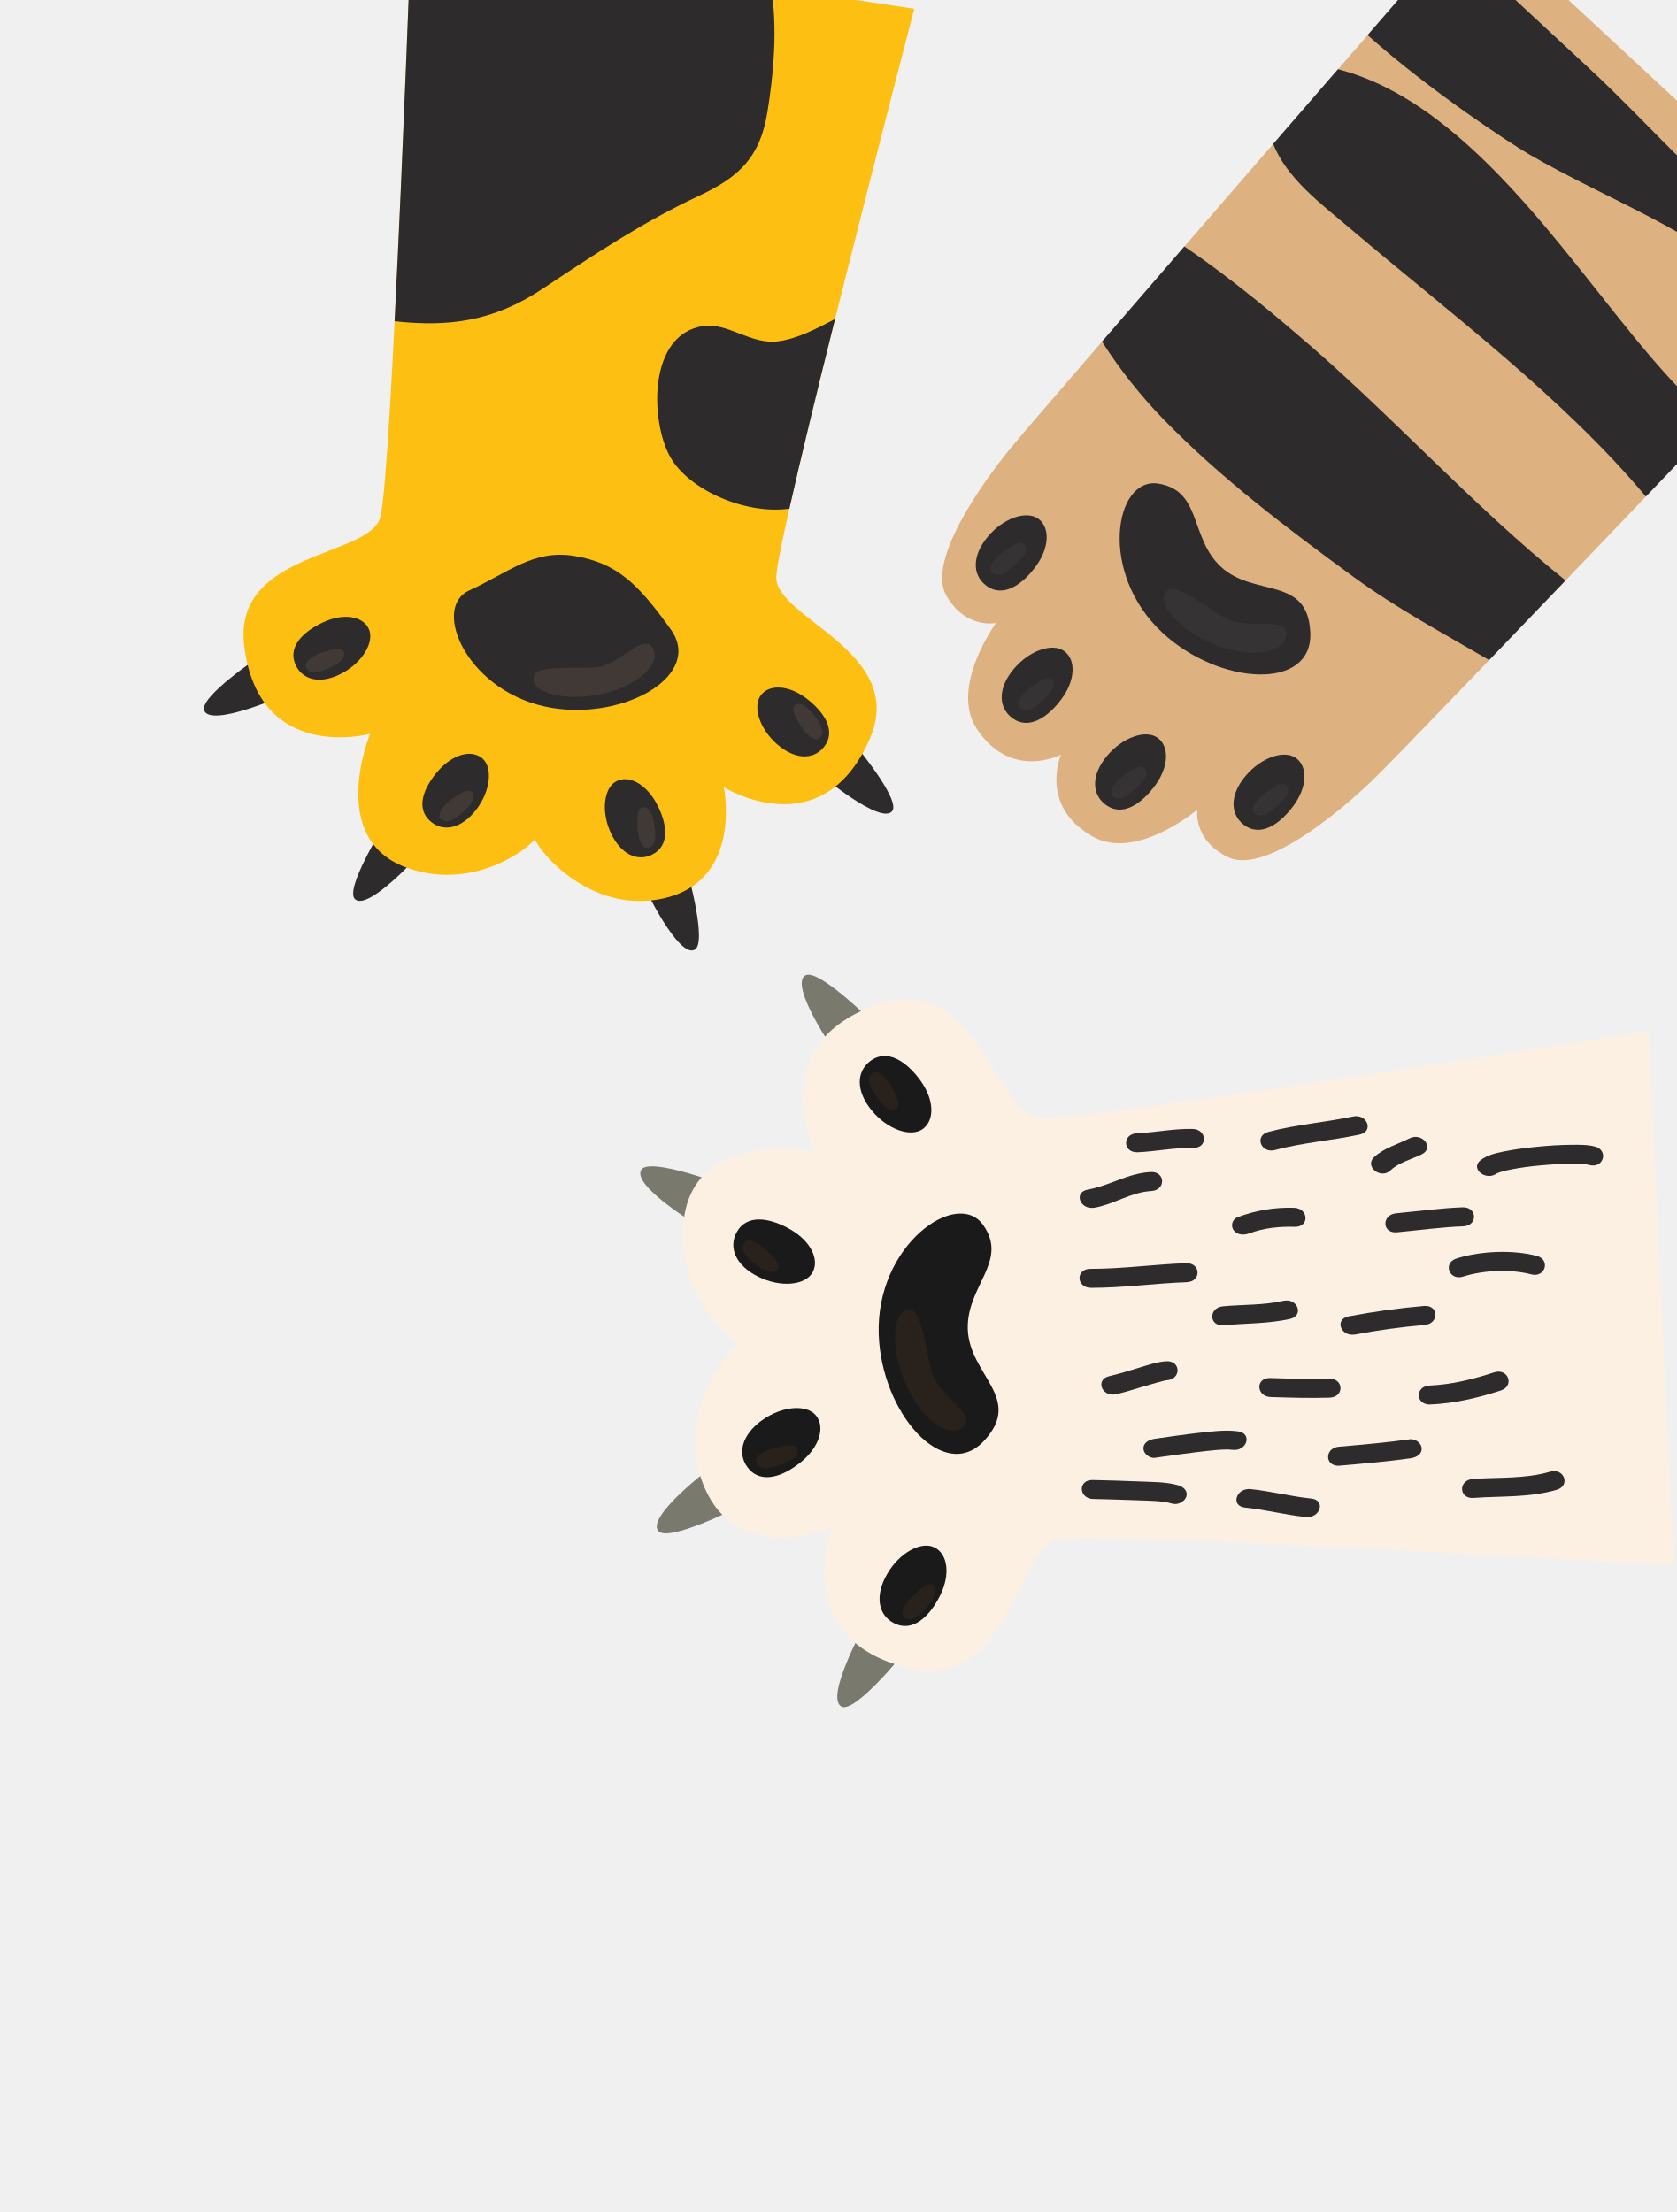
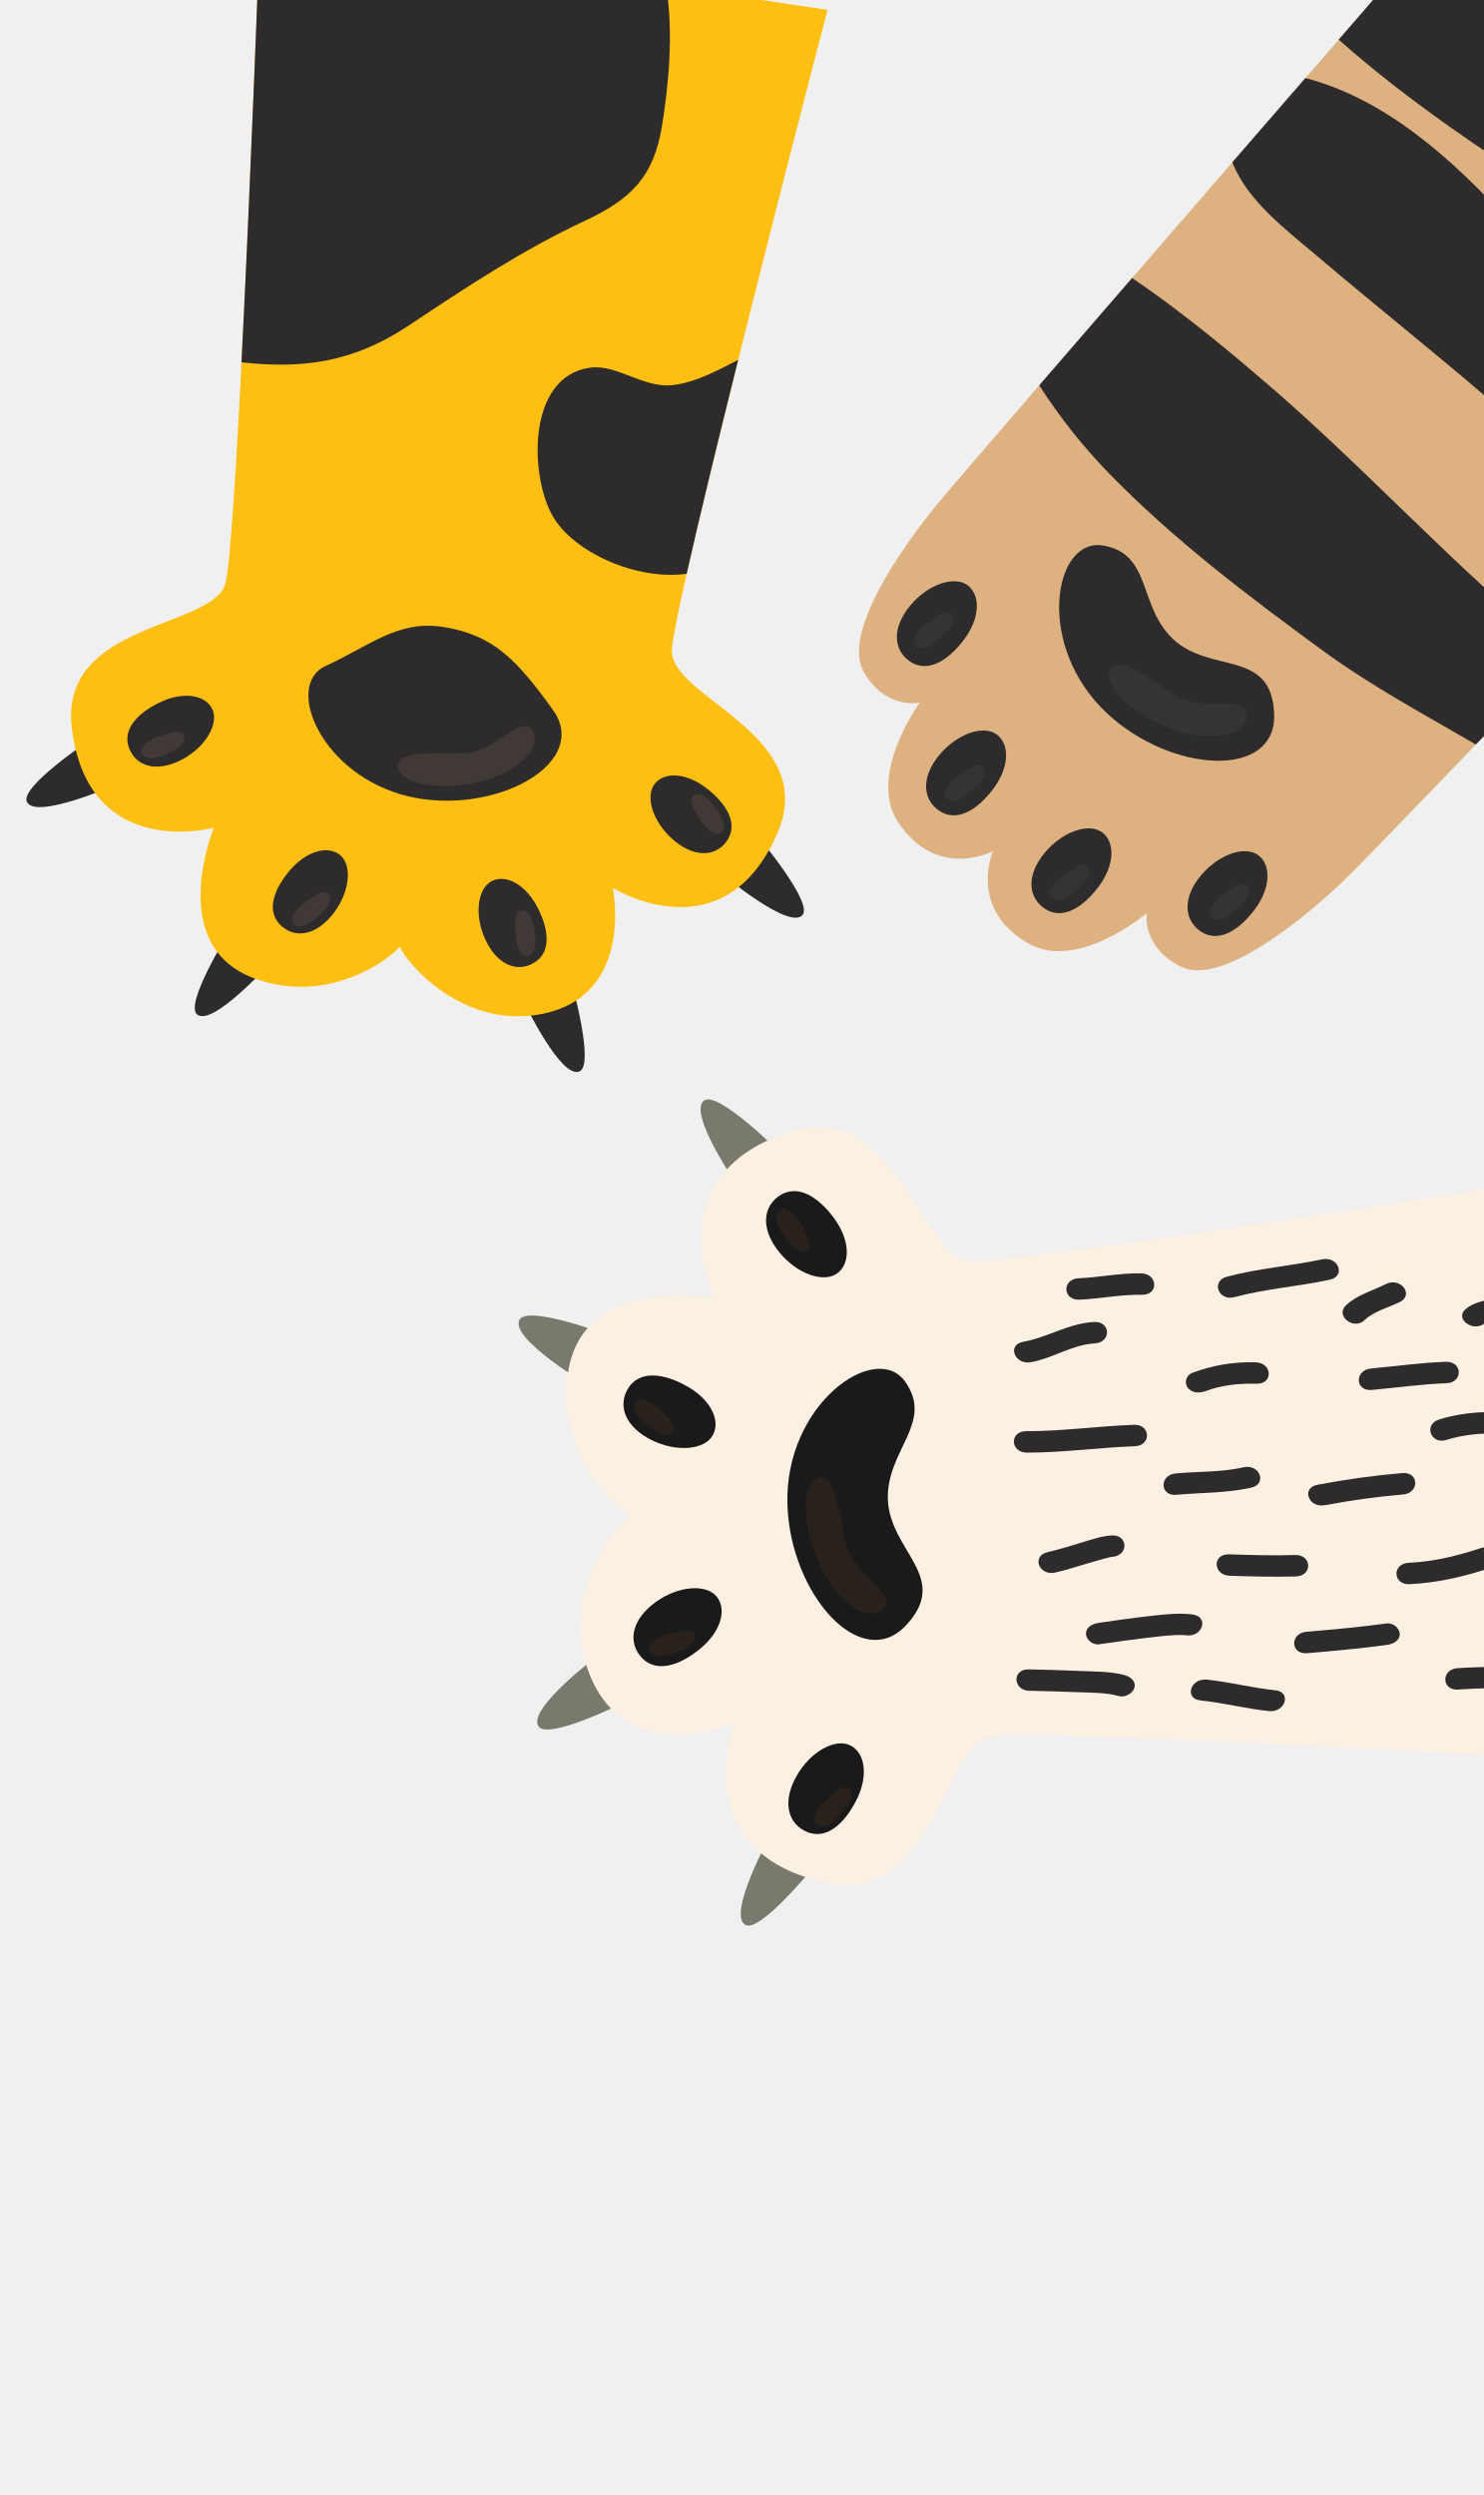
- <svg xmlns="http://www.w3.org/2000/svg" width="169" height="223" viewBox="0 0 135 227" fill="none">
+ <svg xmlns="http://www.w3.org/2000/svg" width="135" height="227" viewBox="0 0 135 227" fill="none">
  <g clip-path="url(#clip0_530_90)">
    <path d="M85.304 45.838C82.114 49.71 76.542 57.633 78.595 61.151C80.63 64.628 83.689 63.922 83.689 63.922C83.689 63.922 78.859 70.533 81.726 74.826C85.269 80.134 90.343 77.442 90.343 77.442C90.343 77.442 88.042 82.707 93.596 85.846C98.091 88.388 104.331 83.085 104.331 83.085C104.331 83.085 103.85 86.193 107.475 87.96C111.135 89.746 118.617 83.606 122.24 80.139C126.238 76.312 172.416 27.848 172.416 27.848L132.736 -8.989C132.736 -8.989 88.824 41.567 85.304 45.838Z" fill="#DEB180" />
    <path d="M100.757 64.933C106.61 70.366 116.147 70.903 115.927 64.963C115.706 59.023 110.172 61.342 106.752 58.166C103.525 55.156 104.824 50.354 100.338 49.631C95.853 48.907 94.126 58.776 100.757 64.933Z" fill="#2D2B2C" />
    <path d="M109.081 84.622C110.795 85.957 112.777 84.611 114.191 82.7C115.605 80.788 115.683 78.706 114.484 77.809C113.285 76.913 110.896 77.705 109.274 79.639C107.653 81.573 107.688 83.539 109.081 84.622Z" fill="#2D2B2C" />
    <path d="M100.284 75.733C99.084 74.835 96.696 75.628 95.073 77.563C93.45 79.499 93.483 81.465 94.88 82.546C96.594 83.881 98.575 82.536 99.991 80.623C101.406 78.709 101.482 76.629 100.284 75.733Z" fill="#2D2B2C" />
    <path d="M90.697 66.832C89.499 65.935 87.108 66.729 85.488 68.664C83.867 70.599 83.898 72.565 85.295 73.647C87.007 74.981 88.99 73.636 90.404 71.725C91.819 69.813 91.895 67.73 90.697 66.832Z" fill="#2D2B2C" />
    <path d="M82.829 55.083C81.211 57.024 81.238 58.985 82.636 60.066C84.348 61.4 86.331 60.056 87.747 58.143C89.162 56.23 89.237 54.148 88.038 53.251C86.84 52.355 84.443 53.14 82.829 55.083Z" fill="#2D2B2C" />
    <g opacity="0.2">
      <path opacity="0.2" d="M106.66 66.342C110.541 67.702 113.544 66.751 113.478 64.981C113.413 63.211 109.387 64.696 107.217 63.441C105.18 62.26 102.296 59.905 101.35 60.558C99.766 61.65 102.47 64.873 106.66 66.342Z" fill="white" />
      <path opacity="0.2" d="M110.174 83.42C110.859 84.128 111.96 83.243 112.654 82.59C113.229 82.049 113.977 81.191 113.512 80.62C113.047 80.049 112.146 80.836 111.496 81.228C110.847 81.62 109.615 82.842 110.174 83.42Z" fill="white" />
      <path opacity="0.2" d="M98.967 78.876C98.502 78.302 97.601 79.092 96.95 79.486C96.299 79.879 95.071 81.097 95.629 81.676C96.313 82.385 97.415 81.499 98.109 80.845C98.687 80.302 99.434 79.445 98.967 78.876Z" fill="white" />
      <path opacity="0.2" d="M86.101 72.609C86.785 73.318 87.888 72.433 88.582 71.779C89.156 71.24 89.906 70.381 89.438 69.81C88.97 69.24 88.074 70.026 87.423 70.419C86.772 70.812 85.542 72.032 86.101 72.609Z" fill="white" />
      <path opacity="0.2" d="M83.26 58.719C83.945 59.428 85.047 58.542 85.741 57.889C86.315 57.35 87.066 56.491 86.599 55.919C86.132 55.347 85.233 56.136 84.582 56.529C83.931 56.922 82.701 58.142 83.26 58.719Z" fill="white" />
    </g>
    <path d="M135.573 -1.309C133.826 -2.951 131.973 -4.477 130.026 -5.876C128.071 -3.621 125.184 -0.297 121.801 3.602C128.111 9.257 136.475 14.732 138.375 15.836C146.484 20.549 155.523 23.665 162.473 30.123C163.71 31.277 165.081 32.636 166.409 34.141C168.433 32.019 170.053 30.319 171.099 29.223C169.218 28.214 167.323 27.171 165.465 25.986C157.648 21.002 151.379 13.376 144.587 7.058L135.573 -1.309Z" fill="#2D2B2C" />
    <path d="M112.118 14.771C113.531 18.303 116.906 20.816 119.951 23.393C130.062 31.989 141.742 40.675 150.354 50.955C152.771 48.428 155.143 45.944 157.396 43.584C155.005 41.257 153.112 39.178 152.476 38.469C143.494 28.623 133.055 10.793 118.766 7.103C116.638 9.557 114.398 12.14 112.118 14.771Z" fill="#2D2B2C" />
    <path d="M102.999 25.295C99.981 28.782 97.096 32.115 94.553 35.059C96.387 37.925 98.504 40.599 100.873 43.041C106.788 49.118 113.572 54.239 120.392 59.222C124.774 62.427 129.588 65.005 134.277 67.737C136.716 65.201 139.372 62.428 142.115 59.567C132.433 51.789 123.991 42.27 114.515 34.26C113.173 33.117 108.119 28.743 102.999 25.295Z" fill="#2D2B2C" />
  </g>
  <g clip-path="url(#clip1_530_90)">
    <path d="M70.996 104.885C70.996 104.885 65.351 99.225 64.07 100.125C62.472 101.239 67.256 108.111 67.256 108.111L70.996 104.885Z" fill="#7A796E" />
    <path d="M55.543 121.532C55.543 121.532 48.078 118.705 47.274 120.058C46.276 121.733 53.471 126.012 53.471 126.012L55.543 121.532Z" fill="#7A796E" />
    <path d="M74.198 169.664C74.198 169.664 69.191 175.882 67.816 175.13C66.108 174.19 70.147 166.851 70.147 166.851L74.198 169.664Z" fill="#7A796E" />
    <path d="M57.078 154.746C57.078 154.746 49.954 158.348 49.01 157.088C47.841 155.529 54.542 150.511 54.542 150.511L57.078 154.746Z" fill="#7A796E" />
    <path d="M71.761 103.005C59.548 107.02 65.087 118.187 65.087 118.187C65.087 118.187 53.139 115.776 51.699 124.781C50.542 132.019 55.743 136.969 57.379 137.863C55.947 138.785 50.838 145.268 53.631 152.316C57.055 160.955 66.83 156.787 66.83 156.787C66.83 156.787 62.421 168.454 74.968 171.236C85.039 173.474 85.739 158.726 90.184 157.94C94.629 157.153 153.206 160.674 153.206 160.674L150.656 105.78C150.656 105.78 92.724 115.072 88.222 114.73C83.72 114.387 81.569 99.783 71.761 103.005Z" fill="#FCF0E3" />
    <path d="M71.642 136.925C71.907 145.021 78.32 152.274 82.435 147.875C86.549 143.475 80.937 141.143 80.782 136.407C80.635 131.933 85.025 129.444 82.345 125.693C79.666 121.941 71.342 127.756 71.642 136.925Z" fill="#1A1A1A" />
    <path d="M72.498 161.541C71.222 163.758 71.588 165.713 73.17 166.553C75.112 167.585 76.853 165.907 77.935 163.747C79.016 161.587 78.731 159.499 77.383 158.809C76.034 158.119 73.777 159.313 72.498 161.541Z" fill="#1A1A1A" />
    <path d="M65.214 145.269C64.261 144.088 61.714 144.265 59.644 145.768C57.574 147.272 57.113 149.206 58.214 150.617C59.568 152.354 61.847 151.535 63.708 150.004C65.569 148.472 66.165 146.451 65.214 145.269Z" fill="#1A1A1A" />
    <path d="M70.757 108.902C69.337 109.99 69.298 111.979 70.923 113.957C72.548 115.935 74.967 116.754 76.185 115.845C77.403 114.936 77.337 112.837 75.921 110.883C74.506 108.93 72.505 107.564 70.757 108.902Z" fill="#1A1A1A" />
    <path d="M57.063 126.466C56.21 128.041 56.98 129.873 59.273 131.014C61.567 132.156 64.103 131.911 64.848 130.588C65.592 129.265 64.672 127.369 62.586 126.17C60.499 124.971 58.115 124.534 57.063 126.466Z" fill="#1A1A1A" />
    <path d="M93.661 153.828C95.167 153.867 96.675 153.901 98.181 153.963C99.337 154.013 100.662 153.987 101.766 154.307C102.375 154.482 103.062 154.053 103.205 153.58C103.381 153.02 102.944 152.587 102.336 152.411C101.104 152.061 99.617 152.088 98.324 152.029C96.75 151.956 95.172 151.924 93.597 151.883C92.063 151.846 92.136 153.79 93.661 153.834L93.661 153.828Z" fill="#2D2B2C" />
    <path d="M100.025 149.597C101.472 149.389 102.92 149.179 104.375 149.009C105.463 148.879 107.094 148.677 107.93 148.783C109.434 148.976 110.019 147.08 108.5 146.887C107.194 146.719 105.834 146.893 104.533 147.039C103.002 147.208 101.483 147.434 99.961 147.652C99.32 147.743 98.786 148.081 98.805 148.666C98.82 149.144 99.382 149.692 100.025 149.602L100.025 149.597Z" fill="#2D2B2C" />
    <path d="M96.003 143.075C96.951 142.862 97.871 142.564 98.794 142.288C99.283 142.141 99.775 141.996 100.268 141.861C100.461 141.804 100.672 141.752 100.877 141.704C100.96 141.684 101.046 141.665 101.129 141.649C101.481 141.575 100.92 141.656 101.191 141.647C102.717 141.544 102.659 139.599 101.127 139.696C100.223 139.757 99.334 140.067 98.488 140.318C97.436 140.63 96.39 140.972 95.31 141.221C93.825 141.553 94.52 143.407 96.003 143.075Z" fill="#2D2B2C" />
    <path d="M93.426 132.163C96.71 132.166 99.963 131.7 103.24 131.581C104.773 131.531 104.709 129.58 103.176 129.631C99.899 129.75 96.646 130.216 93.362 130.212C91.828 130.21 91.897 132.154 93.426 132.163Z" fill="#2D2B2C" />
    <path d="M107.033 135.999C109.3 135.794 111.613 135.849 113.837 135.352C115.319 135.017 114.625 133.163 113.142 133.497C111.141 133.953 109.021 133.868 106.974 134.054C105.457 134.192 105.511 136.137 107.038 136.005L107.033 135.999Z" fill="#2D2B2C" />
    <path d="M109.704 126.563C111.123 126.019 112.775 125.85 114.317 125.897C115.859 125.944 115.774 124 114.253 123.946C112.273 123.883 110.301 124.213 108.449 124.917C108.324 124.967 108.212 125.045 108.121 125.146C108.031 125.246 107.965 125.366 107.928 125.496C107.891 125.625 107.885 125.762 107.909 125.895C107.933 126.028 107.988 126.153 108.068 126.262C108.441 126.749 109.114 126.784 109.704 126.556L109.704 126.563Z" fill="#2D2B2C" />
    <path d="M93.791 123.939C95.807 123.58 97.519 122.34 99.604 122.227C101.132 122.142 101.072 120.197 99.54 120.276C97.181 120.404 95.353 121.675 93.096 122.079C91.596 122.347 92.298 124.201 93.791 123.933L93.791 123.939Z" fill="#2D2B2C" />
    <path d="M112.312 118.016C115.14 117.257 118.114 117.045 120.986 116.433C122.475 116.119 121.776 114.259 120.291 114.579C117.421 115.185 114.445 115.403 111.619 116.16C110.16 116.552 110.847 118.408 112.312 118.016Z" fill="#2D2B2C" />
    <path d="M124.804 126.461C127.071 126.25 129.324 125.936 131.608 125.848C133.139 125.797 133.077 123.847 131.544 123.897C129.264 123.983 127.01 124.297 124.74 124.51C123.224 124.652 123.276 126.597 124.804 126.461Z" fill="#2D2B2C" />
    <path d="M111.875 143.367C113.885 143.428 115.892 143.489 117.904 143.429C119.437 143.379 119.374 141.44 117.84 141.479C115.828 141.544 113.822 141.477 111.811 141.416C110.279 141.371 110.354 143.315 111.875 143.367Z" fill="#2D2B2C" />
    <path d="M109.234 154.71C111.333 154.923 113.353 155.462 115.452 155.678C116.956 155.824 117.54 153.936 116.022 153.783C113.923 153.571 111.903 153.031 109.805 152.815C108.299 152.669 107.717 154.557 109.234 154.71Z" fill="#2D2B2C" />
    <path d="M118.927 150.412C121.357 150.2 123.788 149.991 126.198 149.655C126.839 149.565 127.374 149.226 127.355 148.64C127.339 148.162 126.777 147.616 126.134 147.704C123.724 148.041 121.293 148.253 118.863 148.462C117.344 148.593 117.398 150.541 118.927 150.412Z" fill="#2D2B2C" />
    <path d="M132.676 153.718C135.557 153.51 138.435 153.705 141.212 152.883C142.655 152.459 141.972 150.601 140.52 151.029C137.951 151.787 135.273 151.58 132.612 151.773C131.089 151.883 131.145 153.828 132.676 153.723L132.676 153.718Z" fill="#2D2B2C" />
    <path d="M128.238 144.13C130.744 144.024 133.156 143.445 135.487 142.689C136.907 142.227 136.228 140.368 134.792 140.835C132.659 141.528 130.472 142.088 128.174 142.185C126.643 142.249 126.705 144.186 128.238 144.136L128.238 144.13Z" fill="#2D2B2C" />
    <path d="M120.546 136.949C122.897 136.501 125.269 136.175 127.653 135.972C129.171 135.836 129.117 133.891 127.589 134.021C124.994 134.244 122.412 134.601 119.854 135.089C118.358 135.38 119.058 137.232 120.546 136.943L120.546 136.949Z" fill="#2D2B2C" />
    <path d="M131.614 131.005C133.702 130.341 136.463 130.221 138.587 130.776C140.045 131.16 140.601 129.259 139.159 128.881C136.685 128.232 133.357 128.376 130.922 129.151C129.496 129.606 130.175 131.464 131.614 131.005Z" fill="#2D2B2C" />
    <path d="M135.117 120.393C135.229 120.304 134.893 120.512 135.18 120.372C135.294 120.323 135.284 120.323 135.153 120.373C135.253 120.334 135.358 120.301 135.46 120.271C135.845 120.156 136.237 120.062 136.632 119.99C137.604 119.809 138.584 119.677 139.569 119.595C140.607 119.497 141.655 119.439 142.699 119.424C143.496 119.414 143.901 119.385 144.56 119.558C146.014 119.948 146.568 118.048 145.13 117.661C144.353 117.454 143.447 117.478 142.636 117.483C141.466 117.492 140.299 117.575 139.133 117.69C137.96 117.796 136.794 117.965 135.639 118.195C134.842 118.36 133.985 118.587 133.383 119.071C132.279 119.959 134.009 121.275 135.107 120.382L135.117 120.393Z" fill="#2D2B2C" />
    <path d="M124.167 120.098C124.979 119.306 126.308 118.979 127.363 118.458C128.683 117.808 127.431 116.167 126.108 116.818C124.858 117.445 123.412 117.836 122.443 118.778C121.473 119.72 123.173 121.068 124.167 120.098Z" fill="#2D2B2C" />
    <path d="M98.204 118.248C100.112 118.166 101.984 117.761 103.9 117.804C105.434 117.835 105.36 115.891 103.836 115.853C101.92 115.81 100.048 116.215 98.14 116.299C96.609 116.365 96.671 118.3 98.204 118.25L98.204 118.248Z" fill="#2D2B2C" />
    <g opacity="0.26">
      <path opacity="0.26" d="M74.581 142.408C76.37 146.175 79.195 147.659 80.419 146.347C81.644 145.036 77.707 143.198 77.063 140.739C76.459 138.429 76.102 134.67 74.954 134.453C73.039 134.092 72.65 138.341 74.581 142.408Z" fill="#F08641" />
      <path opacity="0.26" d="M74.274 165.992C75.053 166.616 76.053 165.58 76.66 164.839C77.168 164.223 77.81 163.267 77.27 162.749C76.731 162.232 75.918 163.141 75.323 163.62C74.729 164.098 73.639 165.481 74.274 165.992Z" fill="#F08641" />
      <path opacity="0.26" d="M59.083 150.114C59.459 151.039 60.835 150.619 61.726 150.27C62.469 149.978 63.495 149.456 63.275 148.741C63.055 148.025 61.9 148.428 61.151 148.552C60.403 148.676 58.776 149.359 59.083 150.114Z" fill="#F08641" />
      <path opacity="0.26" d="M57.822 127.545C57.25 128.362 58.349 129.285 59.126 129.846C59.773 130.313 60.769 130.891 61.249 130.319C61.73 129.747 60.771 129.001 60.253 128.43C59.736 127.859 58.288 126.877 57.822 127.545Z" fill="#F08641" />
      <path opacity="0.26" d="M70.985 110.114C70.195 110.725 70.966 111.94 71.541 112.706C72.021 113.345 72.797 114.194 73.427 113.791C74.058 113.388 73.364 112.391 73.041 111.691C72.718 110.99 71.629 109.614 70.985 110.114Z" fill="#F08641" />
    </g>
  </g>
  <g clip-path="url(#clip2_530_90)">
    <path d="M8.15 67.347C8.15 67.347 1.838 71.567 2.439 72.936C3.182 74.632 10.467 71.425 10.467 71.425L8.15 67.347Z" fill="#2D2B2C" />
    <path d="M20.814 84.835C20.814 84.835 16.803 91.281 17.916 92.281C19.292 93.519 24.607 87.593 24.607 87.593L20.814 84.835Z" fill="#2D2B2C" />
    <path d="M69.099 76.284C69.099 76.284 73.976 82.104 73.017 83.249C71.829 84.66 65.733 79.55 65.733 79.55L69.099 76.284Z" fill="#2D2B2C" />
    <path d="M52.044 89.525C52.044 89.525 54.087 96.836 52.741 97.473C51.062 98.276 47.631 91.09 47.631 91.09L52.044 89.525Z" fill="#2D2B2C" />
    <path d="M6.54 66.282C8.031 78.418 19.462 75.306 19.462 75.306C19.462 75.306 15.014 86.013 23.139 89.014C29.672 91.426 35.241 87.483 36.375 86.122C36.969 87.628 42.069 93.589 49.154 92.279C57.833 90.676 55.751 80.785 55.751 80.785C55.751 80.785 65.803 87.049 70.713 75.848C74.653 66.862 61.041 63.495 61.129 59.201C61.216 54.906 75.288 0.897 75.288 0.897L23.67 -6.83C23.67 -6.83 21.654 48.949 20.508 53.087C19.361 57.225 5.344 56.542 6.54 66.282Z" fill="#FDBF12" />
    <path d="M38.117 72.647C45.709 73.889 53.649 69.241 50.309 64.591C46.969 59.94 44.828 57.777 40.391 57.051C36.195 56.364 33.617 58.782 29.629 60.591C25.64 62.4 29.528 71.236 38.117 72.647Z" fill="#2D2B2C" />
    <path d="M61.216 76.375C63.048 77.977 64.937 77.994 66.01 76.674C67.331 75.049 66.098 73.112 64.274 71.709C62.45 70.307 60.464 70.185 59.571 71.317C58.678 72.45 59.384 74.775 61.216 76.375Z" fill="#2D2B2C" />
    <path d="M44.714 80.179C43.446 80.852 43.133 83.261 44.153 85.47C45.173 87.679 46.891 88.464 48.409 87.696C50.276 86.752 49.932 84.475 48.848 82.454C47.763 80.432 45.991 79.508 44.714 80.179Z" fill="#2D2B2C" />
    <path d="M11.849 68.311C12.601 69.838 14.447 70.232 16.588 69.089C18.73 67.946 19.936 65.828 19.318 64.524C18.701 63.219 16.728 62.895 14.646 63.857C12.565 64.82 10.924 66.431 11.849 68.311Z" fill="#2D2B2C" />
    <path d="M25.695 84.326C27.003 85.414 28.854 85.029 30.339 83.102C31.824 81.175 32.065 78.759 30.97 77.82C29.875 76.882 27.939 77.391 26.432 79.118C24.925 80.845 24.084 82.988 25.695 84.326Z" fill="#2D2B2C" />
    <path d="M53.661 33.455C47.931 34.278 48.203 43.243 50.248 46.886C52.147 50.284 57.98 52.837 62.476 52.202C63.599 47.2 65.329 40.089 67.162 32.741C65.263 33.718 63.318 34.776 61.282 35.03C58.545 35.38 56.158 33.096 53.661 33.455Z" fill="#2D2B2C" />
    <path d="M21.971 32.966C27.457 33.564 32.05 33.024 37.129 29.653C42.395 26.158 47.433 22.794 53.173 20.109C57.42 18.129 59.475 16.084 60.225 11.49C60.824 7.803 61.306 3.016 60.6 -1.295L23.667 -6.823C23.667 -6.823 22.855 15.511 21.971 32.966Z" fill="#2D2B2C" />
    <g opacity="0.33">
      <path opacity="0.33" d="M43.645 71.119C47.484 70.142 49.398 67.771 48.392 66.394C47.385 65.017 44.955 68.347 42.546 68.493C40.283 68.632 36.714 68.275 36.3 69.305C35.611 71.027 39.5 72.171 43.645 71.119Z" fill="#DEB180" />
      <path opacity="0.33" d="M65.563 75.745C66.289 75.136 65.506 74.011 64.929 73.303C64.449 72.716 63.675 71.942 63.094 72.349C62.513 72.756 63.21 73.677 63.545 74.326C63.879 74.976 64.971 76.245 65.563 75.745Z" fill="#DEB180" />
      <path opacity="0.33" d="M47.971 87.001C48.9 86.821 48.767 85.458 48.602 84.562C48.467 83.816 48.169 82.762 47.459 82.838C46.75 82.913 46.917 84.052 46.893 84.786C46.868 85.519 47.208 87.149 47.971 87.001Z" fill="#DEB180" />
      <path opacity="0.33" d="M26.706 84.023C27.363 84.7 28.432 83.862 29.099 83.231C29.651 82.717 30.375 81.891 29.929 81.337C29.484 80.782 28.614 81.54 27.985 81.917C27.357 82.294 26.169 83.465 26.706 84.023Z" fill="#DEB180" />
      <path opacity="0.33" d="M12.888 68.531C13.313 69.374 14.588 68.884 15.408 68.488C16.092 68.158 17.027 67.588 16.767 66.927C16.506 66.266 15.45 66.73 14.74 66.901C14.029 67.073 12.545 67.827 12.888 68.531Z" fill="#DEB180" />
    </g>
  </g>
  <defs>
    <clipPath id="clip0_530_90">
      <rect width="54.141" height="96.47" fill="white" transform="translate(106.624 98.3906) rotate(-136.998)" />
    </clipPath>
    <clipPath id="clip1_530_90">
      <rect width="75.246" height="104.652" fill="white" transform="translate(48.9941 175.821) rotate(-91.877)" />
    </clipPath>
    <clipPath id="clip2_530_90">
      <rect width="71.475" height="99.605" fill="white" transform="translate(70.835 100.029) rotate(-172.328)" />
    </clipPath>
  </defs>
</svg>
